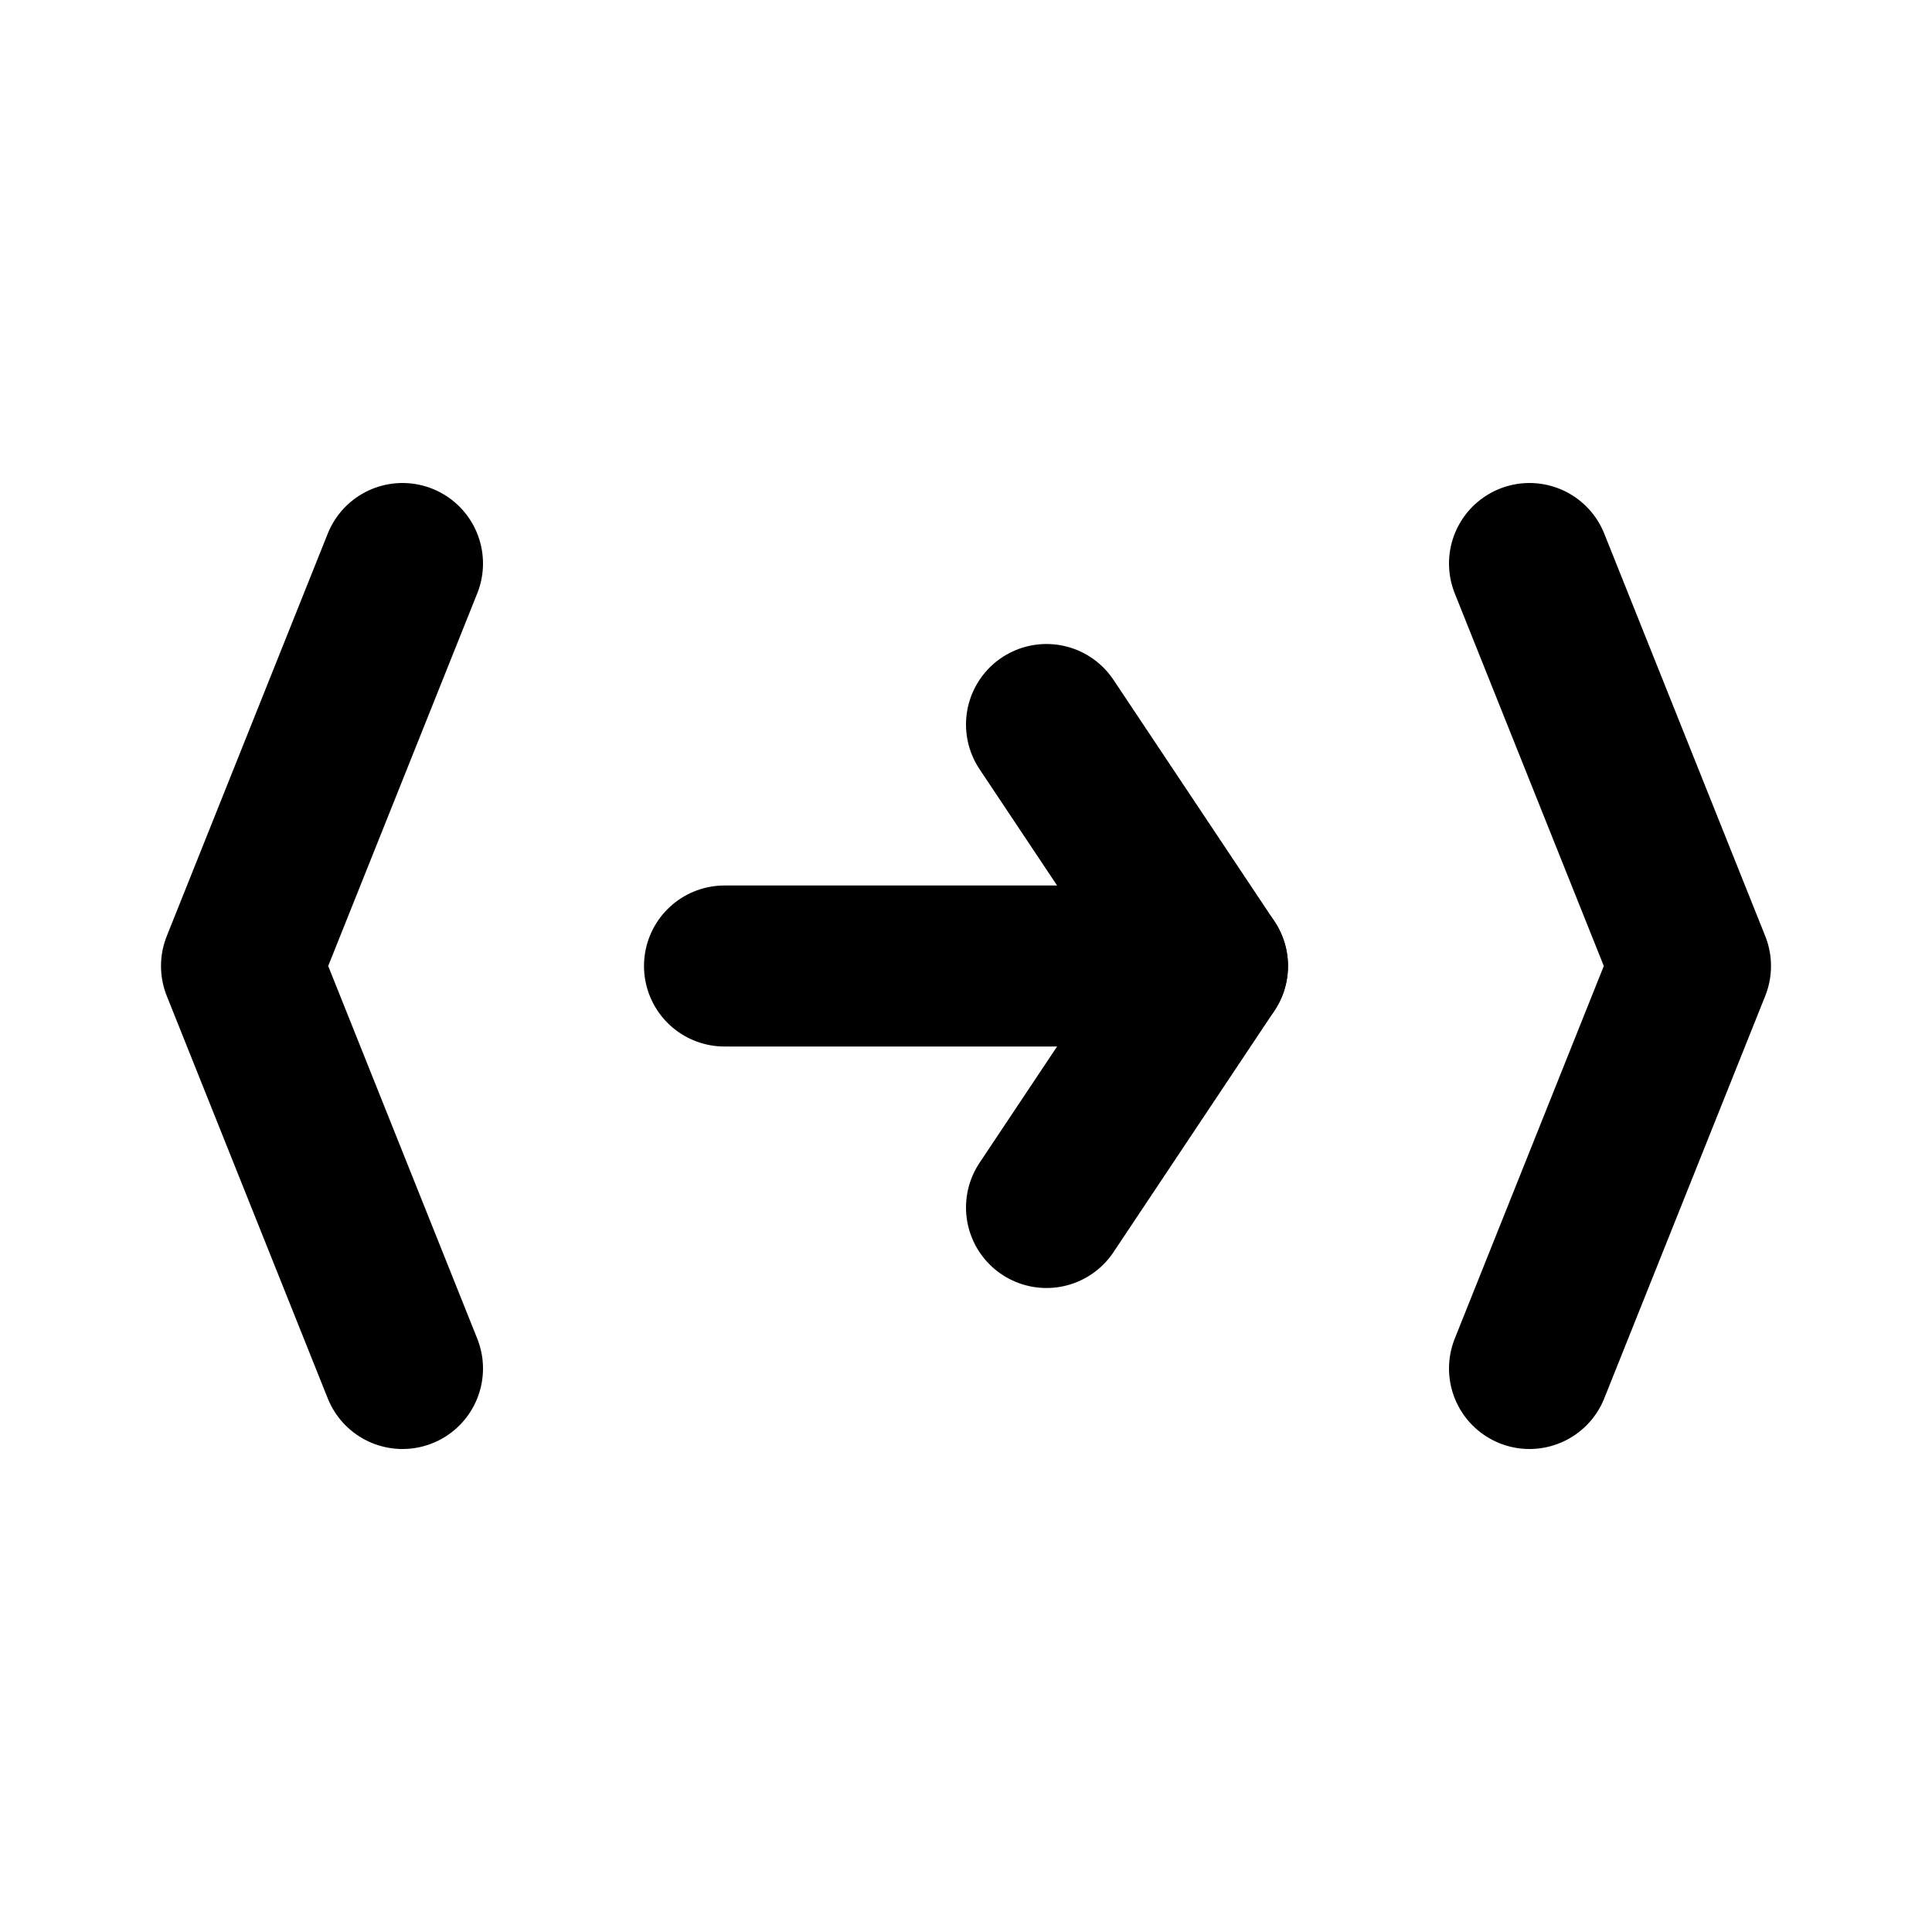
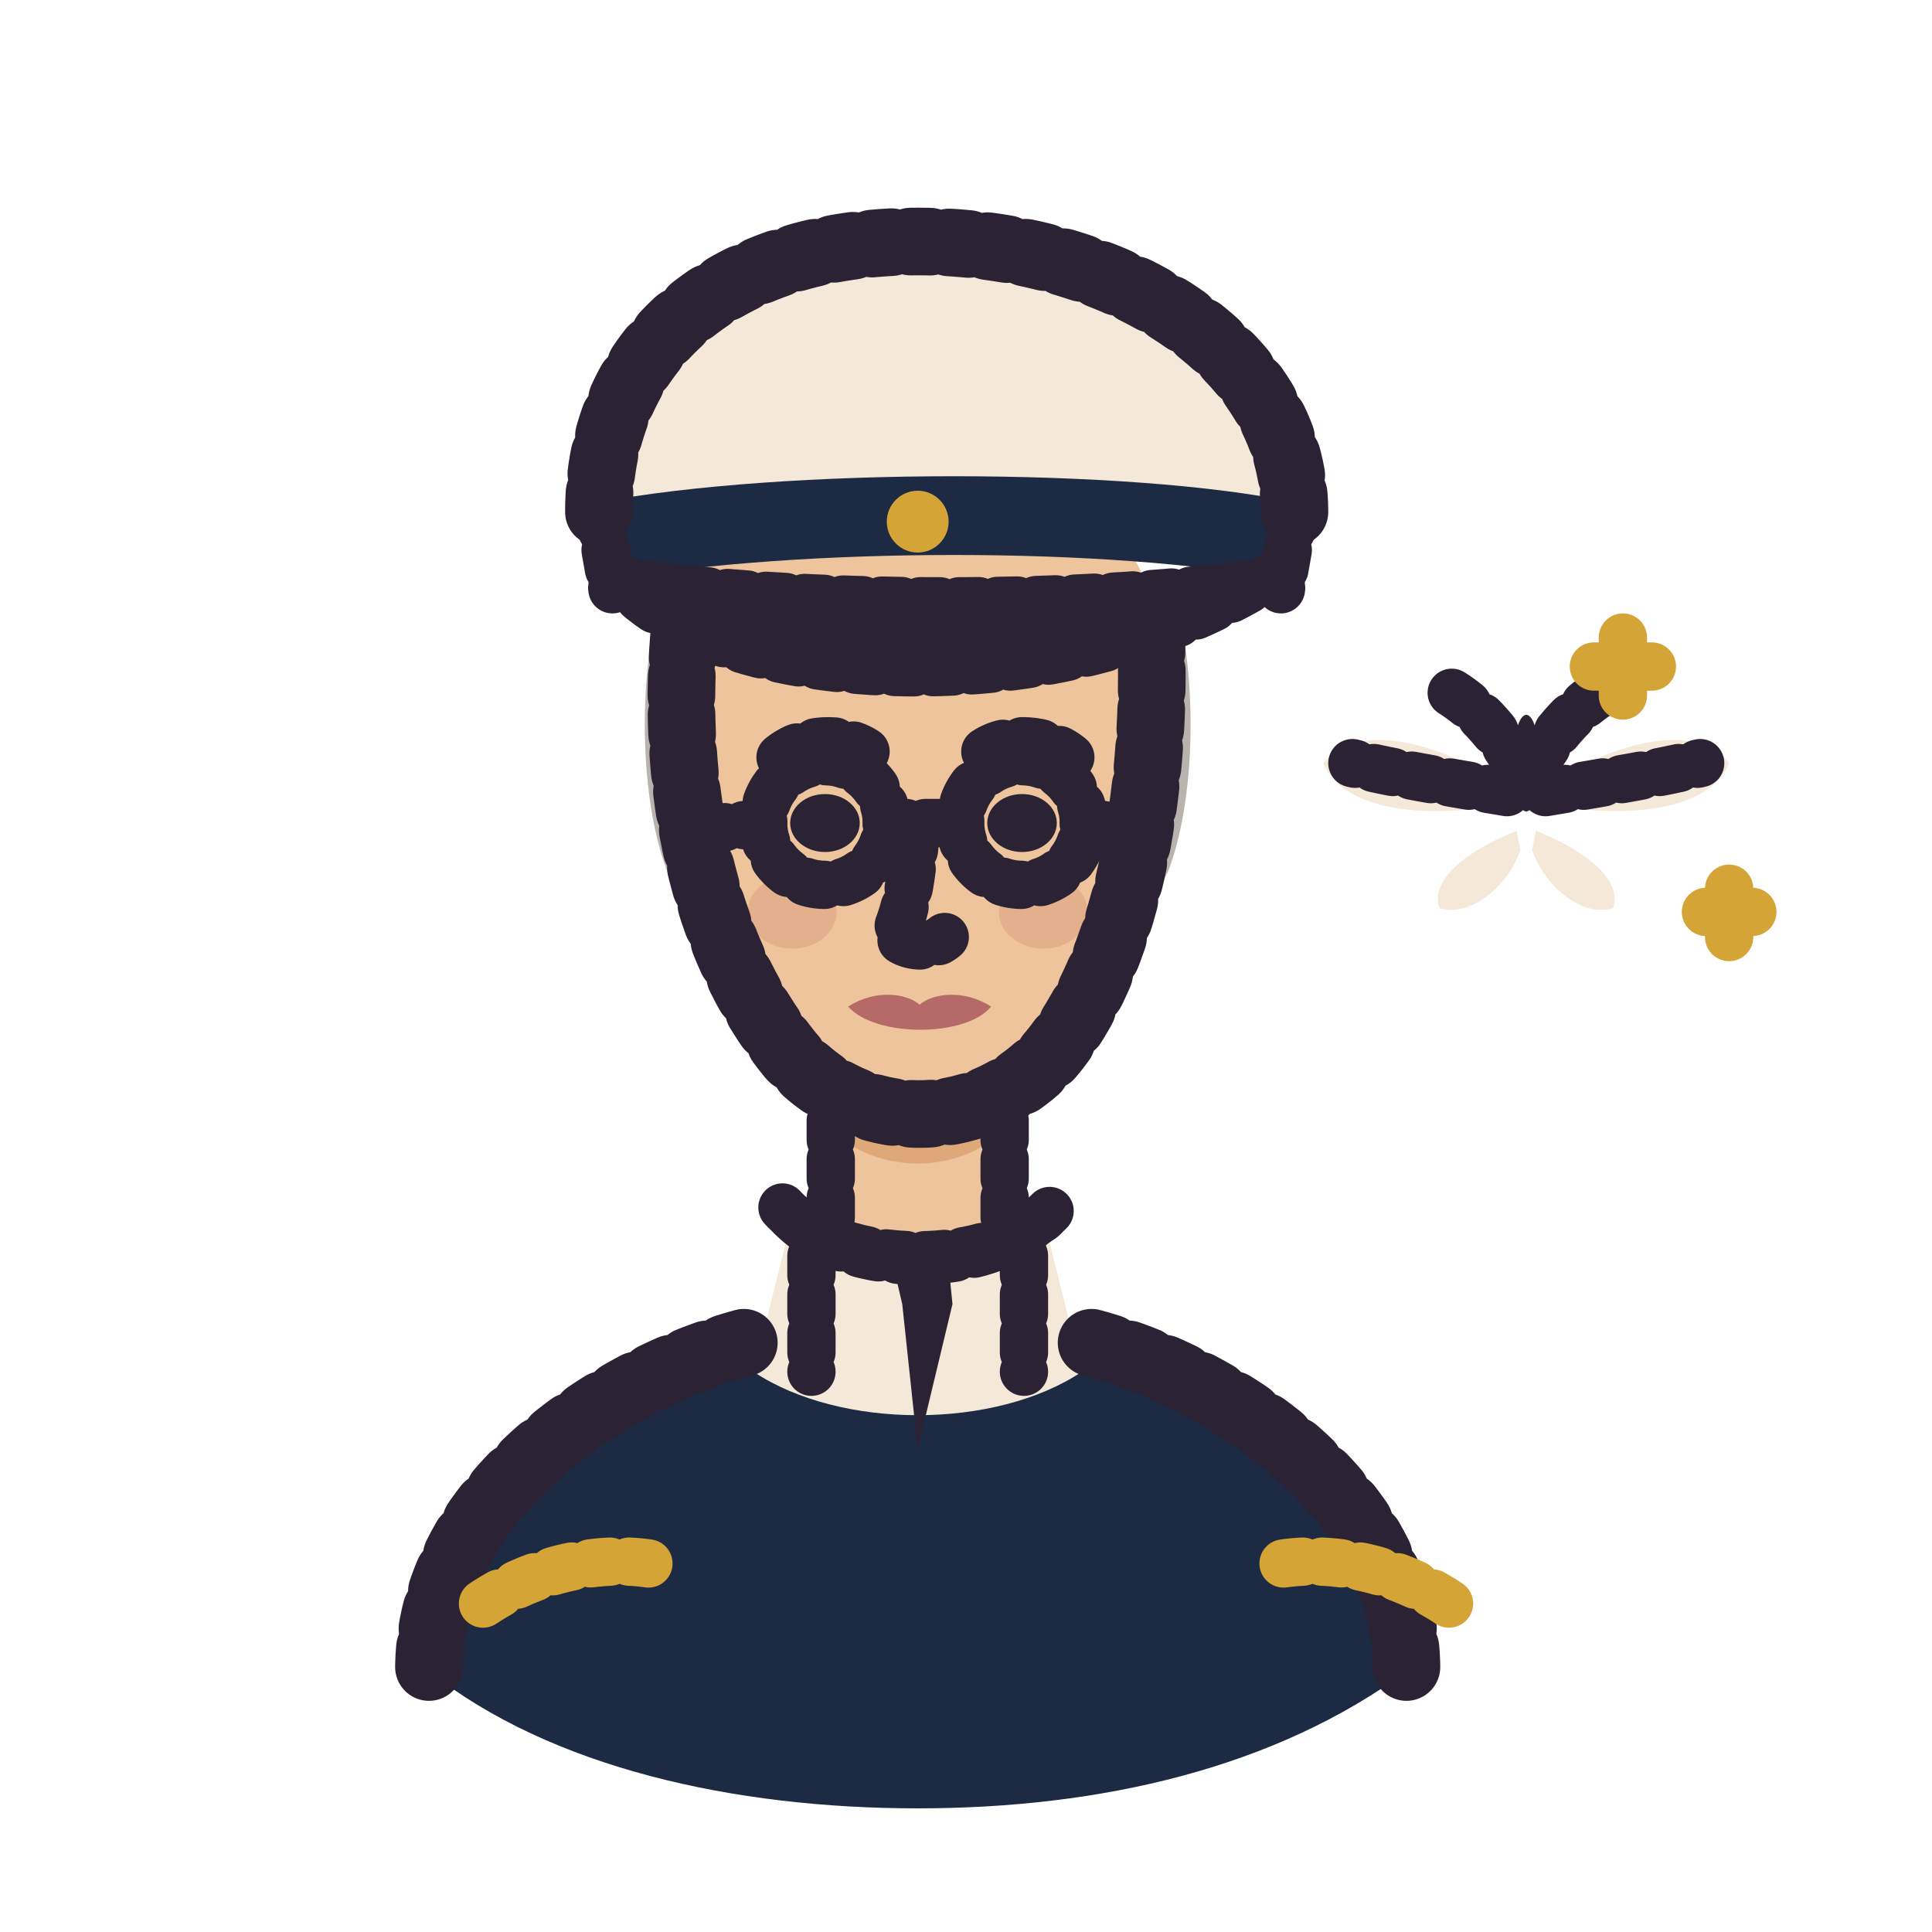
- <svg xmlns="http://www.w3.org/2000/svg" viewBox="0 0 24 24" fill="none" stroke="currentColor" stroke-width="2" stroke-linecap="round" stroke-linejoin="round">
-   <polyline points="5 7 3 12 5 17" />
-   <polyline points="19 7 21 12 19 17" />
-   <line x1="9" y1="12" x2="15" y2="12" />
-   <polyline points="13 9 15 12 13 15" />
+ <svg xmlns="http://www.w3.org/2000/svg" viewBox="0 0 100 100" aria-hidden="true" stroke-linecap="round" stroke-linejoin="round">
+   <path d="M38.5 69.5C33 71 27.5 74.5 24.5 79C22.6 82 22.2 84.5 22.2 86.5C28.5 91.5 38 93.6 47.5 93.6C57 93.6 66 91.5 72.8 86.5C72.8 84.5 72.4 82 70.5 79C67.5 74.5 62 71 56.5 69.5C51.5 72.8 43.5 72.8 38.5 69.5Z" fill="#1c2a44">
+     <animate attributeName="opacity" values="0;0;1" keyTimes="0;0.674;1" dur="0.86s" begin="0s" fill="freeze" />
+   </path>
+   <path d="M43 54.5L43 64C45.5 66 49.5 66 52 64L52 54.5C49.5 57.5 45.5 57.5 43 54.5Z" fill="#eec49c">
+     <animate attributeName="opacity" values="0;0;1" keyTimes="0;0.633;1" dur="0.6s" begin="0s" fill="freeze" />
+   </path>
+   <path d="M43 55C45.5 57.8 49.5 57.8 52 55L52 58.5C49.5 60.8 45.5 60.8 43 58.5Z" fill="#dfa878">
+     <animate attributeName="opacity" values="0;0;1" keyTimes="0;0.714;1" dur="0.7s" begin="0s" fill="freeze" />
+   </path>
+   <path d="M41 63C44 66 51 66 54 63L56 71C51.5 74 43.5 74 39 71Z" fill="#f4e9d8">
+     <animate attributeName="opacity" values="0;0;1" keyTimes="0;0.694;1" dur="0.72s" begin="0s" fill="freeze" />
+   </path>
+   <path d="M46 64.5L49 64.5L49.3 67.5L47.5 75L46.7 67.5Z" fill="#2b2233">
+     <animate attributeName="opacity" values="0;0;1" keyTimes="0;0.72;1" dur="0.78s" begin="0s" fill="freeze" />
+   </path>
+   <path d="M34.5 30C33 34 33 41 34.5 45C35.2 46.8 37 46.5 37 44.5C36.2 40 36.2 35 37 31C36.3 30 35.3 29.5 34.5 30ZM60.5 30C62 34 62 41 60.5 45C59.8 46.8 58 46.5 58 44.5C58.8 40 58.8 35 58 31C58.7 30 59.7 29.5 60.5 30Z" fill="#b8b3ac">
+     <animate attributeName="opacity" values="0;0;1" keyTimes="0;0.5;1" dur="0.56s" begin="0s" fill="freeze" />
+   </path>
+   <path d="M35.2 34C35.2 26.8 40.6 23.6 47.5 23.6C54.4 23.6 60 27 60 34.2C60 43.5 58 50.8 54.2 54.8C50.4 58.8 44.6 58.7 40.9 54.6C37.2 50.4 35.2 43 35.2 34Z" fill="#eec49c">
+     <animate attributeName="opacity" values="0;0;1" keyTimes="0;0.548;1" dur="0.62s" begin="0s" fill="freeze" />
+   </path>
+   <path d="M38.7 47.2a2.3 1.9 0 1 0 4.6 0a2.3 1.9 0 1 0-4.6 0ZM51.7 47.2a2.3 1.9 0 1 0 4.6 0a2.3 1.9 0 1 0-4.6 0Z" fill="rgba(197,116,92,0.26)">
+     <animate attributeName="opacity" values="0;0;1" keyTimes="0;0.733;1" dur="0.75s" begin="0s" fill="freeze" />
+   </path>
+   <path d="M43.9 52.1C45.3 51.2 46.9 51.4 47.6 52C48.3 51.4 49.9 51.2 51.3 52.1C50 53.7 45.3 53.7 43.9 52.1Z" fill="#b56a68">
+     <animate attributeName="opacity" values="0;0;1" keyTimes="0;0.652;1" dur="0.46s" begin="0s" fill="freeze" />
+   </path>
+   <path d="M40.9 42.6a1.8 1.5 0 1 0 3.6 0a1.8 1.5 0 1 0-3.6 0ZM51.1 42.6a1.8 1.5 0 1 0 3.6 0a1.8 1.5 0 1 0-3.6 0Z" fill="#2b2233">
+     <animate attributeName="opacity" values="0;0;1" keyTimes="0;0.571;1" dur="0.42s" begin="0s" fill="freeze" />
+   </path>
+   <path d="M31 26.5C31 18 37.5 12.5 47.5 12.5C57.5 12.5 67 18 67 26.5C58 24.5 41 24.5 31 26.5Z" fill="#f4e9d8">
+     <animate attributeName="opacity" values="0;0;1" keyTimes="0;0.517;1" dur="0.58s" begin="0s" fill="freeze" />
+   </path>
+   <path d="M31 26C40.5 24.2 58.5 24.2 67 26L66.3 30C57.5 28.3 41.5 28.3 31.7 30Z" fill="#1c2a44">
+     <animate attributeName="opacity" values="0;0;1" keyTimes="0;0.6;1" dur="0.62s" begin="0s" fill="freeze" />
+   </path>
+   <path d="M31.7 29.5C41 31 57 31 66.3 29.5C63.5 33 57 34.5 47.5 34.5C38 34.5 34.5 33 31.7 29.5Z" fill="#2b2233">
+     <animate attributeName="opacity" values="0;0;1" keyTimes="0;0.62;1" dur="0.64s" begin="0s" fill="freeze" />
+   </path>
+   <path d="M45.9 27a1.6 1.6 0 1 0 3.2 0a1.6 1.6 0 1 0-3.2 0Z" fill="#d4a437">
+     <animate attributeName="opacity" values="0;0;1" keyTimes="0;0.72;1" dur="0.72s" begin="0s" fill="freeze" />
+   </path>
+   <path d="M78.5 41C74 38 70 37.5 68.5 39.5C69.5 42 74 42.5 78.5 41.5ZM79.5 41C84 38 88 37.5 89.5 39.5C88.5 42 84 42.5 79.5 41.5ZM78.5 43C76 44 74 45.5 74.5 47C76 47.5 78 46 78.7 44ZM79.5 43C82 44 84 45.5 83.5 47C82 47.5 80 46 79.3 44Z" fill="#f4e9d8">
+     <animate attributeName="opacity" values="0;0;1" keyTimes="0;0.787;1" dur="0.94s" begin="0s" fill="freeze" />
+   </path>
+   <path d="M78.3 39.5a0.7 2.5 0 1 0 1.4 0a0.7 2.5 0 1 0-1.4 0Z" fill="#2b2233">
+     <animate attributeName="opacity" values="0;0;1" keyTimes="0;0.8;1" dur="0.9s" begin="0s" fill="freeze" />
+   </path>
+   <path d="M35.4 33C34.8 40.5 36.2 48.8 40.9 54.6C44.4 58.6 50.4 58.7 54.2 54.8C58.4 50 59.8 41 59.6 33.5" fill="none" stroke="#2b2233" stroke-width="3.5" pathLength="1" stroke-dasharray="1">
+     <animate attributeName="stroke-dashoffset" values="1.01;0" keyTimes="0;1" calcMode="spline" keySplines=".4 0 .2 1" dur="0.24s" begin="0s" fill="freeze" />
+   </path>
+   <path d="M40.4 39.2C41.6 38.2 43.6 38.1 44.8 38.9" fill="none" stroke="#2b2233" stroke-width="2.5" pathLength="1" stroke-dasharray="1">
+     <animate attributeName="stroke-dashoffset" values="1.01;1.01;0" keyTimes="0;0.467;1" calcMode="spline" keySplines="0 0 1 1;.4 0 .2 1" dur="0.3s" begin="0s" fill="freeze" />
+   </path>
+   <path d="M51 38.9C52.2 38.1 54.2 38.2 55.4 39.2" fill="none" stroke="#2b2233" stroke-width="2.5" pathLength="1" stroke-dasharray="1">
+     <animate attributeName="stroke-dashoffset" values="1.01;1.01;0" keyTimes="0;0.5;1" calcMode="spline" keySplines="0 0 1 1;.4 0 .2 1" dur="0.32s" begin="0s" fill="freeze" />
+   </path>
+   <path d="M47.4 43C47.2 45.4 46.9 47.2 46.3 48.4C47 49.1 48.2 49.1 48.9 48.5" fill="none" stroke="#2b2233" stroke-width="2.5" pathLength="1" stroke-dasharray="1">
+     <animate attributeName="stroke-dashoffset" values="1.01;1.01;0" keyTimes="0;0.529;1" calcMode="spline" keySplines="0 0 1 1;.4 0 .2 1" dur="0.34s" begin="0s" fill="freeze" />
+   </path>
+   <path d="M31 26.5C31 18 37.5 12.5 47.5 12.5C57.5 12.5 67 18 67 26.5" fill="none" stroke="#2b2233" stroke-width="3.5" pathLength="1" stroke-dasharray="1">
+     <animate attributeName="stroke-dashoffset" values="1.01;1.01;0" keyTimes="0;0.238;1" calcMode="spline" keySplines="0 0 1 1;.4 0 .2 1" dur="0.42s" begin="0s" fill="freeze" />
+   </path>
+   <path d="M31 26.5L31.7 30.5M67 26.5L66.3 30.5M31.7 30C41 31.5 57 31.5 66.3 30M31.7 29.5C34.5 33.2 41 34.8 47.5 34.8C54 34.8 60.5 33.2 66.3 29.5" fill="none" stroke="#2b2233" stroke-width="2.5" pathLength="1" stroke-dasharray="1">
+     <animate attributeName="stroke-dashoffset" values="1.01;1.01;0" keyTimes="0;0.667;1" calcMode="spline" keySplines="0 0 1 1;.4 0 .2 1" dur="0.48s" begin="0s" fill="freeze" />
+   </path>
+   <path d="M39.5 42.6a3.2 3.2 0 1 0 6.4 0a3.2 3.2 0 1 0-6.4 0ZM49.7 42.6a3.2 3.2 0 1 0 6.4 0a3.2 3.2 0 1 0-6.4 0Z" fill="none" stroke="#2b2233" stroke-width="2.5" pathLength="1" stroke-dasharray="1">
+     <animate attributeName="stroke-dashoffset" values="1.01;1.01;0" keyTimes="0;0.7;1" calcMode="spline" keySplines="0 0 1 1;.4 0 .2 1" dur="0.72s" begin="0s" fill="freeze" />
+   </path>
+   <path d="M45.9 42.6L49.7 42.6M39.5 42.6L35.8 43M56.1 42.6L60 43" fill="none" stroke="#2b2233" stroke-width="2.5" pathLength="1" stroke-dasharray="1">
+     <animate attributeName="stroke-dashoffset" values="1.01;1.01;0" keyTimes="0;0.72;1" calcMode="spline" keySplines="0 0 1 1;.4 0 .2 1" dur="0.74s" begin="0s" fill="freeze" />
+   </path>
+   <path d="M43 56L43 63.2M52 56L52 63.2" fill="none" stroke="#2b2233" stroke-width="2.5" pathLength="1" stroke-dasharray="1">
+     <animate attributeName="stroke-dashoffset" values="1.01;1.01;0" keyTimes="0;0.769;1" calcMode="spline" keySplines="0 0 1 1;.4 0 .2 1" dur="0.52s" begin="0s" fill="freeze" />
+   </path>
+   <path d="M40.5 62.5C43.5 65.8 51.5 65.8 54.5 62.5" fill="none" stroke="#2b2233" stroke-width="2.5" pathLength="1" stroke-dasharray="1">
+     <animate attributeName="stroke-dashoffset" values="1.01;1.01;0" keyTimes="0;0.759;1" calcMode="spline" keySplines="0 0 1 1;.4 0 .2 1" dur="0.58s" begin="0s" fill="freeze" />
+   </path>
+   <path d="M41 63C44 66 51 66 54 63M42 65L42 71M53 65L53 71" fill="none" stroke="#2b2233" stroke-width="2.5" pathLength="1" stroke-dasharray="1">
+     <animate attributeName="stroke-dashoffset" values="1.01;1.01;0" keyTimes="0;0.774;1" calcMode="spline" keySplines="0 0 1 1;.4 0 .2 1" dur="0.62s" begin="0s" fill="freeze" />
+   </path>
+   <path d="M38.5 69.5C33 71 27.5 74.5 24.5 79C22.6 82 22.2 84.5 22.2 86.5" fill="none" stroke="#2b2233" stroke-width="3.5" pathLength="1" stroke-dasharray="1">
+     <animate attributeName="stroke-dashoffset" values="1.01;1.01;0" keyTimes="0;0.714;1" calcMode="spline" keySplines="0 0 1 1;.4 0 .2 1" dur="0.7s" begin="0s" fill="freeze" />
+   </path>
+   <path d="M56.5 69.5C62 71 67.5 74.5 70.5 79C72.4 82 72.8 84.5 72.8 86.5" fill="none" stroke="#2b2233" stroke-width="3.5" pathLength="1" stroke-dasharray="1">
+     <animate attributeName="stroke-dashoffset" values="1.01;1.01;0" keyTimes="0;0.73;1" calcMode="spline" keySplines="0 0 1 1;.4 0 .2 1" dur="0.74s" begin="0s" fill="freeze" />
+   </path>
+   <path d="M25 83C28 81 31.5 80.5 34 81M75 83C72 81 68.5 80.5 66 81" fill="none" stroke="#d4a437" stroke-width="2.5" pathLength="1" stroke-dasharray="1">
+     <animate attributeName="stroke-dashoffset" values="1.01;1.01;0" keyTimes="0;0.795;1" calcMode="spline" keySplines="0 0 1 1;.4 0 .2 1" dur="0.82s" begin="0s" fill="freeze" />
+   </path>
+   <path d="M78.5 39.5C77 37 75.5 36 74.5 35.5M79.5 39.5C81 37 82.5 36 83.5 35.5M78 41C75 40.5 72 40 70 39.5M80 41C83 40.5 86 40 88 39.5" fill="none" stroke="#2b2233" stroke-width="2.5" pathLength="1" stroke-dasharray="1">
+     <animate attributeName="stroke-dashoffset" values="1.01;1.01;0" keyTimes="0;0.78;1" calcMode="spline" keySplines="0 0 1 1;.4 0 .2 1" dur="0.9s" begin="0s" fill="freeze" />
+   </path>
+   <path d="M84 33L84 36M82.5 34.5L85.5 34.5M89.5 46L89.5 48.5M88.3 47.2L90.7 47.2" fill="none" stroke="#d4a437" stroke-width="2.5" pathLength="1" stroke-dasharray="1">
+     <animate attributeName="stroke-dashoffset" values="1.01;1.01;0" keyTimes="0;0.82;1" calcMode="spline" keySplines="0 0 1 1;.4 0 .2 1" dur="1s" begin="0s" fill="freeze" />
+   </path>
</svg>
